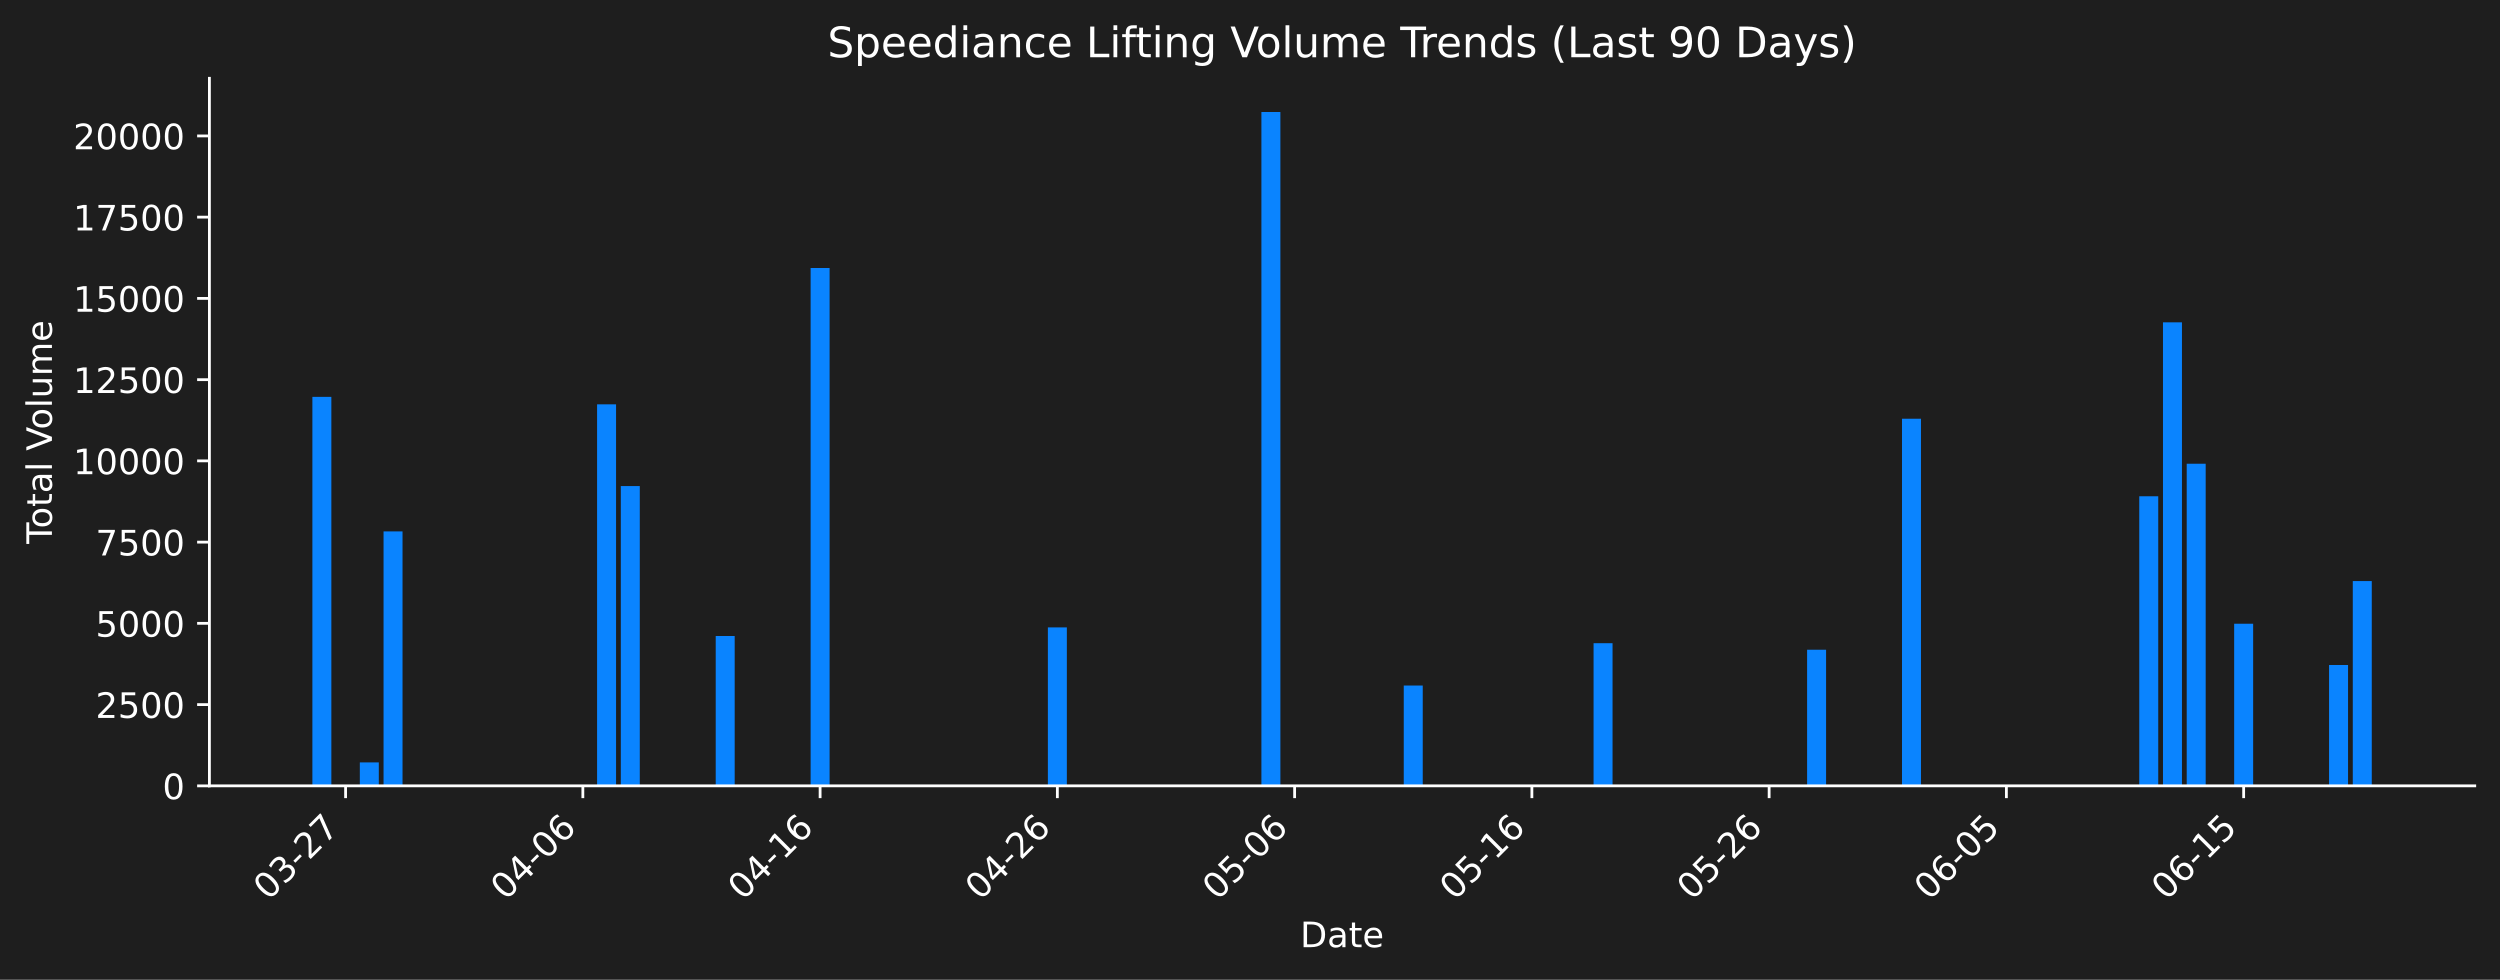
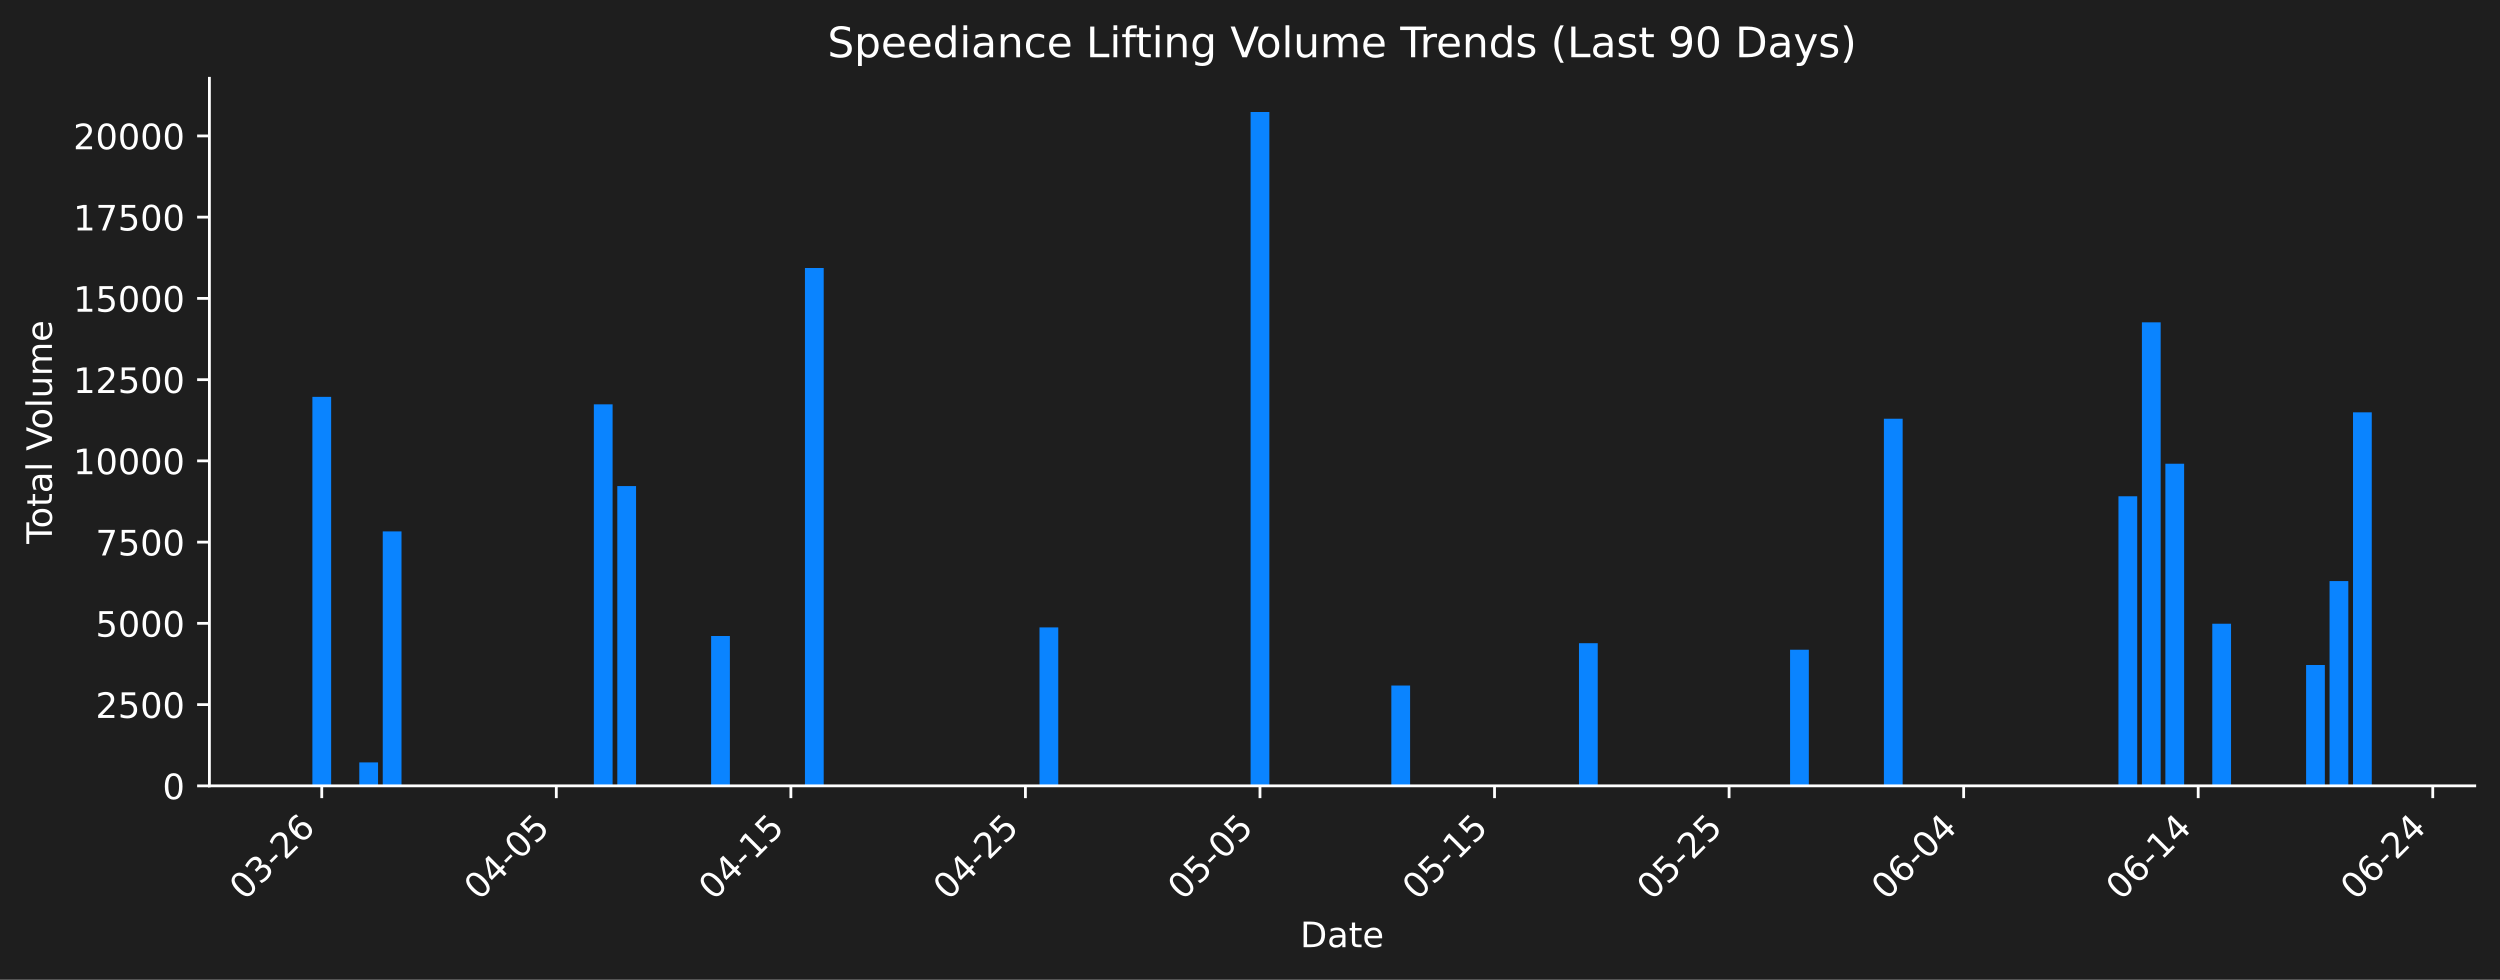
<svg xmlns="http://www.w3.org/2000/svg" xmlns:xlink="http://www.w3.org/1999/xlink" width="712.621pt" height="279.271pt" viewBox="0 0 712.621 279.271" version="1.1">
  <defs>
    <style type="text/css">*{stroke-linejoin: round; stroke-linecap: butt}</style>
  </defs>
  <g id="figure_1">
    <g id="patch_1">
      <path d="M 0 279.271  L 712.621 279.271  L 712.621 0  L 0 0  z " style="fill: #1e1e1e" />
    </g>
    <g id="axes_1">
      <g id="patch_2">
        <path d="M 59.691 224.002  L 705.421 224.002  L 705.421 22.318  L 59.691 22.318  L 59.691 224.002  z " style="fill: none" />
      </g>
      <g id="patch_3">
-         <path d="M 89.042 224.002  L 94.452 224.002  L 94.452 113.125  L 89.042 113.125  z " clip-path="url(#p309b992d0d)" style="fill: #0a84ff" />
+         <path d="M 89.042 224.002  L 94.391 224.002  L 94.391 113.125  L 89.042 113.125  z " clip-path="url(#p64478d988a)" style="fill: #0a84ff" />
      </g>
      <g id="patch_4">
-         <path d="M 102.568 224.002  L 107.978 224.002  L 107.978 217.314  L 102.568 217.314  z " clip-path="url(#p309b992d0d)" style="fill: #0a84ff" />
+         <path d="M 102.414 224.002  L 107.763 224.002  L 107.763 217.314  L 102.414 217.314  z " clip-path="url(#p64478d988a)" style="fill: #0a84ff" />
      </g>
      <g id="patch_5">
-         <path d="M 109.331 224.002  L 114.741 224.002  L 114.741 151.474  L 109.331 151.474  z " clip-path="url(#p309b992d0d)" style="fill: #0a84ff" />
+         <path d="M 109.1 224.002  L 114.449 224.002  L 114.449 151.474  L 109.1 151.474  z " clip-path="url(#p64478d988a)" style="fill: #0a84ff" />
      </g>
      <g id="patch_6">
-         <path d="M 170.198 224.002  L 175.608 224.002  L 175.608 115.247  L 170.198 115.247  z " clip-path="url(#p309b992d0d)" style="fill: #0a84ff" />
+         <path d="M 169.274 224.002  L 174.622 224.002  L 174.622 115.247  L 169.274 115.247  z " clip-path="url(#p64478d988a)" style="fill: #0a84ff" />
      </g>
      <g id="patch_7">
-         <path d="M 176.961 224.002  L 182.371 224.002  L 182.371 138.561  L 176.961 138.561  z " clip-path="url(#p309b992d0d)" style="fill: #0a84ff" />
+         <path d="M 175.959 224.002  L 181.308 224.002  L 181.308 138.561  L 175.959 138.561  z " clip-path="url(#p64478d988a)" style="fill: #0a84ff" />
      </g>
      <g id="patch_8">
-         <path d="M 204.013 224.002  L 209.423 224.002  L 209.423 181.3  L 204.013 181.3  z " clip-path="url(#p309b992d0d)" style="fill: #0a84ff" />
+         <path d="M 202.703 224.002  L 208.052 224.002  L 208.052 181.3  L 202.703 181.3  z " clip-path="url(#p64478d988a)" style="fill: #0a84ff" />
      </g>
      <g id="patch_9">
-         <path d="M 231.065 224.002  L 236.475 224.002  L 236.475 76.398  L 231.065 76.398  z " clip-path="url(#p309b992d0d)" style="fill: #0a84ff" />
+         <path d="M 229.447 224.002  L 234.796 224.002  L 234.796 76.398  L 229.447 76.398  z " clip-path="url(#p64478d988a)" style="fill: #0a84ff" />
      </g>
      <g id="patch_10">
-         <path d="M 298.695 224.002  L 304.105 224.002  L 304.105 178.832  L 298.695 178.832  z " clip-path="url(#p309b992d0d)" style="fill: #0a84ff" />
+         <path d="M 296.307 224.002  L 301.656 224.002  L 301.656 178.832  L 296.307 178.832  z " clip-path="url(#p64478d988a)" style="fill: #0a84ff" />
      </g>
      <g id="patch_11">
-         <path d="M 312.221 224.002  L 317.631 224.002  L 317.631 224.002  L 312.221 224.002  z " clip-path="url(#p309b992d0d)" style="fill: #0a84ff" />
+         <path d="M 309.679 224.002  L 315.027 224.002  L 315.027 224.002  L 309.679 224.002  z " clip-path="url(#p64478d988a)" style="fill: #0a84ff" />
      </g>
      <g id="patch_12">
-         <path d="M 359.561 224.002  L 364.972 224.002  L 364.972 31.922  L 359.561 31.922  z " clip-path="url(#p309b992d0d)" style="fill: #0a84ff" />
+         <path d="M 356.48 224.002  L 361.829 224.002  L 361.829 31.922  L 356.48 31.922  z " clip-path="url(#p64478d988a)" style="fill: #0a84ff" />
      </g>
      <g id="patch_13">
-         <path d="M 400.139 224.002  L 405.55 224.002  L 405.55 195.408  L 400.139 195.408  z " clip-path="url(#p309b992d0d)" style="fill: #0a84ff" />
+         <path d="M 396.596 224.002  L 401.945 224.002  L 401.945 195.408  L 396.596 195.408  z " clip-path="url(#p64478d988a)" style="fill: #0a84ff" />
      </g>
      <g id="patch_14">
-         <path d="M 454.243 224.002  L 459.654 224.002  L 459.654 183.343  L 454.243 183.343  z " clip-path="url(#p309b992d0d)" style="fill: #0a84ff" />
+         <path d="M 450.084 224.002  L 455.433 224.002  L 455.433 183.343  L 450.084 183.343  z " clip-path="url(#p64478d988a)" style="fill: #0a84ff" />
      </g>
      <g id="patch_15">
-         <path d="M 515.11 224.002  L 520.521 224.002  L 520.521 185.209  L 515.11 185.209  z " clip-path="url(#p309b992d0d)" style="fill: #0a84ff" />
+         <path d="M 510.257 224.002  L 515.606 224.002  L 515.606 185.209  L 510.257 185.209  z " clip-path="url(#p64478d988a)" style="fill: #0a84ff" />
      </g>
      <g id="patch_16">
-         <path d="M 542.162 224.002  L 547.573 224.002  L 547.573 119.359  L 542.162 119.359  z " clip-path="url(#p309b992d0d)" style="fill: #0a84ff" />
+         <path d="M 537.001 224.002  L 542.35 224.002  L 542.35 119.359  L 537.001 119.359  z " clip-path="url(#p64478d988a)" style="fill: #0a84ff" />
      </g>
      <g id="patch_17">
-         <path d="M 609.792 224.002  L 615.202 224.002  L 615.202 141.465  L 609.792 141.465  z " clip-path="url(#p309b992d0d)" style="fill: #0a84ff" />
+         <path d="M 603.861 224.002  L 609.21 224.002  L 609.21 141.465  L 603.861 141.465  z " clip-path="url(#p64478d988a)" style="fill: #0a84ff" />
      </g>
      <g id="patch_18">
-         <path d="M 616.555 224.002  L 621.965 224.002  L 621.965 91.876  L 616.555 91.876  z " clip-path="url(#p309b992d0d)" style="fill: #0a84ff" />
+         <path d="M 610.547 224.002  L 615.896 224.002  L 615.896 91.876  L 610.547 91.876  z " clip-path="url(#p64478d988a)" style="fill: #0a84ff" />
      </g>
      <g id="patch_19">
-         <path d="M 623.318 224.002  L 628.728 224.002  L 628.728 132.193  L 623.318 132.193  z " clip-path="url(#p309b992d0d)" style="fill: #0a84ff" />
+         <path d="M 617.233 224.002  L 622.582 224.002  L 622.582 132.193  L 617.233 132.193  z " clip-path="url(#p64478d988a)" style="fill: #0a84ff" />
      </g>
      <g id="patch_20">
-         <path d="M 636.844 224.002  L 642.254 224.002  L 642.254 177.799  L 636.844 177.799  z " clip-path="url(#p309b992d0d)" style="fill: #0a84ff" />
+         <path d="M 630.605 224.002  L 635.954 224.002  L 635.954 177.799  L 630.605 177.799  z " clip-path="url(#p64478d988a)" style="fill: #0a84ff" />
      </g>
      <g id="patch_21">
-         <path d="M 663.896 224.002  L 669.306 224.002  L 669.306 189.549  L 663.896 189.549  z " clip-path="url(#p309b992d0d)" style="fill: #0a84ff" />
+         <path d="M 657.349 224.002  L 662.697 224.002  L 662.697 189.549  L 657.349 189.549  z " clip-path="url(#p64478d988a)" style="fill: #0a84ff" />
      </g>
      <g id="patch_22">
-         <path d="M 670.659 224.002  L 676.069 224.002  L 676.069 165.641  L 670.659 165.641  z " clip-path="url(#p309b992d0d)" style="fill: #0a84ff" />
+         <path d="M 664.035 224.002  L 669.383 224.002  L 669.383 165.641  L 664.035 165.641  z " clip-path="url(#p64478d988a)" style="fill: #0a84ff" />
+       </g>
+       <g id="patch_23">
+         <path d="M 670.72 224.002  L 676.069 224.002  L 676.069 117.534  L 670.72 117.534  z " clip-path="url(#p64478d988a)" style="fill: #0a84ff" />
      </g>
      <g id="matplotlib.axis_1">
        <g id="xtick_1">
          <g id="line2d_1">
            <defs>
-               <path id="m9511cdba46" d="M 0 0  L 0 3.5  " style="stroke: #ffffff; stroke-width: 0.8" />
+               <path id="md7266917b3" d="M 0 0  L 0 3.5  " style="stroke: #ffffff; stroke-width: 0.8" />
            </defs>
            <g>
-               <use xlink:href="#m9511cdba46" x="98.51" y="224.002" style="fill: #ffffff; stroke: #ffffff; stroke-width: 0.8" />
+               <use xlink:href="#md7266917b3" x="91.716" y="224.002" style="fill: #ffffff; stroke: #ffffff; stroke-width: 0.8" />
            </g>
          </g>
          <g id="text_1">
-             <g style="fill: #ffffff" transform="translate(76.49263 256.9221) rotate(-45) scale(0.1 -0.1)">
+             <g style="fill: #ffffff" transform="translate(69.69884 256.9221) rotate(-45) scale(0.1 -0.1)">
              <defs>
                <path id="DejaVuSans-30" d="M 2034 4250  Q 1547 4250 1301 3770  Q 1056 3291 1056 2328  Q 1056 1369 1301 889  Q 1547 409 2034 409  Q 2525 409 2770 889  Q 3016 1369 3016 2328  Q 3016 3291 2770 3770  Q 2525 4250 2034 4250  z M 2034 4750  Q 2819 4750 3233 4129  Q 3647 3509 3647 2328  Q 3647 1150 3233 529  Q 2819 -91 2034 -91  Q 1250 -91 836 529  Q 422 1150 422 2328  Q 422 3509 836 4129  Q 1250 4750 2034 4750  z " transform="scale(0.015625)" />
                <path id="DejaVuSans-33" d="M 2597 2516  Q 3050 2419 3304 2112  Q 3559 1806 3559 1356  Q 3559 666 3084 287  Q 2609 -91 1734 -91  Q 1441 -91 1130 -33  Q 819 25 488 141  L 488 750  Q 750 597 1062 519  Q 1375 441 1716 441  Q 2309 441 2620 675  Q 2931 909 2931 1356  Q 2931 1769 2642 2001  Q 2353 2234 1838 2234  L 1294 2234  L 1294 2753  L 1863 2753  Q 2328 2753 2575 2939  Q 2822 3125 2822 3475  Q 2822 3834 2567 4026  Q 2313 4219 1838 4219  Q 1578 4219 1281 4162  Q 984 4106 628 3988  L 628 4550  Q 988 4650 1302 4700  Q 1616 4750 1894 4750  Q 2613 4750 3031 4423  Q 3450 4097 3450 3541  Q 3450 3153 3228 2886  Q 3006 2619 2597 2516  z " transform="scale(0.015625)" />
                <path id="DejaVuSans-2d" d="M 313 2009  L 1997 2009  L 1997 1497  L 313 1497  L 313 2009  z " transform="scale(0.015625)" />
                <path id="DejaVuSans-32" d="M 1228 531  L 3431 531  L 3431 0  L 469 0  L 469 531  Q 828 903 1448 1529  Q 2069 2156 2228 2338  Q 2531 2678 2651 2914  Q 2772 3150 2772 3378  Q 2772 3750 2511 3984  Q 2250 4219 1831 4219  Q 1534 4219 1204 4116  Q 875 4013 500 3803  L 500 4441  Q 881 4594 1212 4672  Q 1544 4750 1819 4750  Q 2544 4750 2975 4387  Q 3406 4025 3406 3419  Q 3406 3131 3298 2873  Q 3191 2616 2906 2266  Q 2828 2175 2409 1742  Q 1991 1309 1228 531  z " transform="scale(0.015625)" />
-                 <path id="DejaVuSans-37" d="M 525 4666  L 3525 4666  L 3525 4397  L 1831 0  L 1172 0  L 2766 4134  L 525 4134  L 525 4666  z " transform="scale(0.015625)" />
+                 <path id="DejaVuSans-36" d="M 2113 2584  Q 1688 2584 1439 2293  Q 1191 2003 1191 1497  Q 1191 994 1439 701  Q 1688 409 2113 409  Q 2538 409 2786 701  Q 3034 994 3034 1497  Q 3034 2003 2786 2293  Q 2538 2584 2113 2584  z M 3366 4563  L 3366 3988  Q 3128 4100 2886 4159  Q 2644 4219 2406 4219  Q 1781 4219 1451 3797  Q 1122 3375 1075 2522  Q 1259 2794 1537 2939  Q 1816 3084 2150 3084  Q 2853 3084 3261 2657  Q 3669 2231 3669 1497  Q 3669 778 3244 343  Q 2819 -91 2113 -91  Q 1303 -91 875 529  Q 447 1150 447 2328  Q 447 3434 972 4092  Q 1497 4750 2381 4750  Q 2619 4750 2861 4703  Q 3103 4656 3366 4563  z " transform="scale(0.015625)" />
              </defs>
              <use xlink:href="#DejaVuSans-30" />
              <use xlink:href="#DejaVuSans-33" transform="translate(63.62305 0)" />
              <use xlink:href="#DejaVuSans-2d" transform="translate(127.2461 0)" />
              <use xlink:href="#DejaVuSans-32" transform="translate(163.3301 0)" />
-               <use xlink:href="#DejaVuSans-37" transform="translate(226.9531 0)" />
+               <use xlink:href="#DejaVuSans-36" transform="translate(226.9531 0)" />
            </g>
          </g>
        </g>
        <g id="xtick_2">
          <g id="line2d_2">
            <g>
-               <use xlink:href="#m9511cdba46" x="166.14" y="224.002" style="fill: #ffffff; stroke: #ffffff; stroke-width: 0.8" />
+               <use xlink:href="#md7266917b3" x="158.576" y="224.002" style="fill: #ffffff; stroke: #ffffff; stroke-width: 0.8" />
            </g>
          </g>
          <g id="text_2">
-             <g style="fill: #ffffff" transform="translate(144.1225 256.9221) rotate(-45) scale(0.1 -0.1)">
+             <g style="fill: #ffffff" transform="translate(136.5584 256.9221) rotate(-45) scale(0.1 -0.1)">
              <defs>
                <path id="DejaVuSans-34" d="M 2419 4116  L 825 1625  L 2419 1625  L 2419 4116  z M 2253 4666  L 3047 4666  L 3047 1625  L 3713 1625  L 3713 1100  L 3047 1100  L 3047 0  L 2419 0  L 2419 1100  L 313 1100  L 313 1709  L 2253 4666  z " transform="scale(0.015625)" />
-                 <path id="DejaVuSans-36" d="M 2113 2584  Q 1688 2584 1439 2293  Q 1191 2003 1191 1497  Q 1191 994 1439 701  Q 1688 409 2113 409  Q 2538 409 2786 701  Q 3034 994 3034 1497  Q 3034 2003 2786 2293  Q 2538 2584 2113 2584  z M 3366 4563  L 3366 3988  Q 3128 4100 2886 4159  Q 2644 4219 2406 4219  Q 1781 4219 1451 3797  Q 1122 3375 1075 2522  Q 1259 2794 1537 2939  Q 1816 3084 2150 3084  Q 2853 3084 3261 2657  Q 3669 2231 3669 1497  Q 3669 778 3244 343  Q 2819 -91 2113 -91  Q 1303 -91 875 529  Q 447 1150 447 2328  Q 447 3434 972 4092  Q 1497 4750 2381 4750  Q 2619 4750 2861 4703  Q 3103 4656 3366 4563  z " transform="scale(0.015625)" />
+                 <path id="DejaVuSans-35" d="M 691 4666  L 3169 4666  L 3169 4134  L 1269 4134  L 1269 2991  Q 1406 3038 1543 3061  Q 1681 3084 1819 3084  Q 2600 3084 3056 2656  Q 3513 2228 3513 1497  Q 3513 744 3044 326  Q 2575 -91 1722 -91  Q 1428 -91 1123 -41  Q 819 9 494 109  L 494 744  Q 775 591 1075 516  Q 1375 441 1709 441  Q 2250 441 2565 725  Q 2881 1009 2881 1497  Q 2881 1984 2565 2268  Q 2250 2553 1709 2553  Q 1456 2553 1204 2497  Q 953 2441 691 2322  L 691 4666  z " transform="scale(0.015625)" />
              </defs>
              <use xlink:href="#DejaVuSans-30" />
              <use xlink:href="#DejaVuSans-34" transform="translate(63.62305 0)" />
              <use xlink:href="#DejaVuSans-2d" transform="translate(127.2461 0)" />
              <use xlink:href="#DejaVuSans-30" transform="translate(163.3301 0)" />
-               <use xlink:href="#DejaVuSans-36" transform="translate(226.9531 0)" />
+               <use xlink:href="#DejaVuSans-35" transform="translate(226.9531 0)" />
            </g>
          </g>
        </g>
        <g id="xtick_3">
          <g id="line2d_3">
            <g>
-               <use xlink:href="#m9511cdba46" x="233.77" y="224.002" style="fill: #ffffff; stroke: #ffffff; stroke-width: 0.8" />
+               <use xlink:href="#md7266917b3" x="225.436" y="224.002" style="fill: #ffffff; stroke: #ffffff; stroke-width: 0.8" />
            </g>
          </g>
          <g id="text_3">
-             <g style="fill: #ffffff" transform="translate(211.7524 256.9221) rotate(-45) scale(0.1 -0.1)">
+             <g style="fill: #ffffff" transform="translate(203.418 256.9221) rotate(-45) scale(0.1 -0.1)">
              <defs>
                <path id="DejaVuSans-31" d="M 794 531  L 1825 531  L 1825 4091  L 703 3866  L 703 4441  L 1819 4666  L 2450 4666  L 2450 531  L 3481 531  L 3481 0  L 794 0  L 794 531  z " transform="scale(0.015625)" />
              </defs>
              <use xlink:href="#DejaVuSans-30" />
              <use xlink:href="#DejaVuSans-34" transform="translate(63.62305 0)" />
              <use xlink:href="#DejaVuSans-2d" transform="translate(127.2461 0)" />
              <use xlink:href="#DejaVuSans-31" transform="translate(163.3301 0)" />
-               <use xlink:href="#DejaVuSans-36" transform="translate(226.9531 0)" />
+               <use xlink:href="#DejaVuSans-35" transform="translate(226.9531 0)" />
            </g>
          </g>
        </g>
        <g id="xtick_4">
          <g id="line2d_4">
            <g>
-               <use xlink:href="#m9511cdba46" x="301.4" y="224.002" style="fill: #ffffff; stroke: #ffffff; stroke-width: 0.8" />
+               <use xlink:href="#md7266917b3" x="292.295" y="224.002" style="fill: #ffffff; stroke: #ffffff; stroke-width: 0.8" />
            </g>
          </g>
          <g id="text_4">
-             <g style="fill: #ffffff" transform="translate(279.3822 256.9221) rotate(-45) scale(0.1 -0.1)">
+             <g style="fill: #ffffff" transform="translate(270.2776 256.9221) rotate(-45) scale(0.1 -0.1)">
              <use xlink:href="#DejaVuSans-30" />
              <use xlink:href="#DejaVuSans-34" transform="translate(63.62305 0)" />
              <use xlink:href="#DejaVuSans-2d" transform="translate(127.2461 0)" />
              <use xlink:href="#DejaVuSans-32" transform="translate(163.3301 0)" />
-               <use xlink:href="#DejaVuSans-36" transform="translate(226.9531 0)" />
+               <use xlink:href="#DejaVuSans-35" transform="translate(226.9531 0)" />
            </g>
          </g>
        </g>
        <g id="xtick_5">
          <g id="line2d_5">
            <g>
-               <use xlink:href="#m9511cdba46" x="369.03" y="224.002" style="fill: #ffffff; stroke: #ffffff; stroke-width: 0.8" />
+               <use xlink:href="#md7266917b3" x="359.155" y="224.002" style="fill: #ffffff; stroke: #ffffff; stroke-width: 0.8" />
            </g>
          </g>
          <g id="text_5">
-             <g style="fill: #ffffff" transform="translate(347.0121 256.9221) rotate(-45) scale(0.1 -0.1)">
-               <defs>
-                 <path id="DejaVuSans-35" d="M 691 4666  L 3169 4666  L 3169 4134  L 1269 4134  L 1269 2991  Q 1406 3038 1543 3061  Q 1681 3084 1819 3084  Q 2600 3084 3056 2656  Q 3513 2228 3513 1497  Q 3513 744 3044 326  Q 2575 -91 1722 -91  Q 1428 -91 1123 -41  Q 819 9 494 109  L 494 744  Q 775 591 1075 516  Q 1375 441 1709 441  Q 2250 441 2565 725  Q 2881 1009 2881 1497  Q 2881 1984 2565 2268  Q 2250 2553 1709 2553  Q 1456 2553 1204 2497  Q 953 2441 691 2322  L 691 4666  z " transform="scale(0.015625)" />
-               </defs>
+             <g style="fill: #ffffff" transform="translate(337.1372 256.9221) rotate(-45) scale(0.1 -0.1)">
              <use xlink:href="#DejaVuSans-30" />
              <use xlink:href="#DejaVuSans-35" transform="translate(63.62305 0)" />
              <use xlink:href="#DejaVuSans-2d" transform="translate(127.2461 0)" />
              <use xlink:href="#DejaVuSans-30" transform="translate(163.3301 0)" />
-               <use xlink:href="#DejaVuSans-36" transform="translate(226.9531 0)" />
+               <use xlink:href="#DejaVuSans-35" transform="translate(226.9531 0)" />
            </g>
          </g>
        </g>
        <g id="xtick_6">
          <g id="line2d_6">
            <g>
-               <use xlink:href="#m9511cdba46" x="436.66" y="224.002" style="fill: #ffffff; stroke: #ffffff; stroke-width: 0.8" />
+               <use xlink:href="#md7266917b3" x="426.014" y="224.002" style="fill: #ffffff; stroke: #ffffff; stroke-width: 0.8" />
            </g>
          </g>
          <g id="text_6">
-             <g style="fill: #ffffff" transform="translate(414.642 256.9221) rotate(-45) scale(0.1 -0.1)">
+             <g style="fill: #ffffff" transform="translate(403.9968 256.9221) rotate(-45) scale(0.1 -0.1)">
              <use xlink:href="#DejaVuSans-30" />
              <use xlink:href="#DejaVuSans-35" transform="translate(63.62305 0)" />
              <use xlink:href="#DejaVuSans-2d" transform="translate(127.2461 0)" />
              <use xlink:href="#DejaVuSans-31" transform="translate(163.3301 0)" />
-               <use xlink:href="#DejaVuSans-36" transform="translate(226.9531 0)" />
+               <use xlink:href="#DejaVuSans-35" transform="translate(226.9531 0)" />
            </g>
          </g>
        </g>
        <g id="xtick_7">
          <g id="line2d_7">
            <g>
-               <use xlink:href="#m9511cdba46" x="504.289" y="224.002" style="fill: #ffffff; stroke: #ffffff; stroke-width: 0.8" />
+               <use xlink:href="#md7266917b3" x="492.874" y="224.002" style="fill: #ffffff; stroke: #ffffff; stroke-width: 0.8" />
            </g>
          </g>
          <g id="text_7">
-             <g style="fill: #ffffff" transform="translate(482.2719 256.9221) rotate(-45) scale(0.1 -0.1)">
+             <g style="fill: #ffffff" transform="translate(470.8564 256.9221) rotate(-45) scale(0.1 -0.1)">
              <use xlink:href="#DejaVuSans-30" />
              <use xlink:href="#DejaVuSans-35" transform="translate(63.62305 0)" />
              <use xlink:href="#DejaVuSans-2d" transform="translate(127.2461 0)" />
              <use xlink:href="#DejaVuSans-32" transform="translate(163.3301 0)" />
-               <use xlink:href="#DejaVuSans-36" transform="translate(226.9531 0)" />
+               <use xlink:href="#DejaVuSans-35" transform="translate(226.9531 0)" />
            </g>
          </g>
        </g>
        <g id="xtick_8">
          <g id="line2d_8">
            <g>
-               <use xlink:href="#m9511cdba46" x="571.919" y="224.002" style="fill: #ffffff; stroke: #ffffff; stroke-width: 0.8" />
+               <use xlink:href="#md7266917b3" x="559.734" y="224.002" style="fill: #ffffff; stroke: #ffffff; stroke-width: 0.8" />
            </g>
          </g>
          <g id="text_8">
-             <g style="fill: #ffffff" transform="translate(549.9017 256.9221) rotate(-45) scale(0.1 -0.1)">
+             <g style="fill: #ffffff" transform="translate(537.716 256.9221) rotate(-45) scale(0.1 -0.1)">
              <use xlink:href="#DejaVuSans-30" />
              <use xlink:href="#DejaVuSans-36" transform="translate(63.62305 0)" />
              <use xlink:href="#DejaVuSans-2d" transform="translate(127.2461 0)" />
              <use xlink:href="#DejaVuSans-30" transform="translate(163.3301 0)" />
-               <use xlink:href="#DejaVuSans-35" transform="translate(226.9531 0)" />
+               <use xlink:href="#DejaVuSans-34" transform="translate(226.9531 0)" />
            </g>
          </g>
        </g>
        <g id="xtick_9">
          <g id="line2d_9">
            <g>
-               <use xlink:href="#m9511cdba46" x="639.549" y="224.002" style="fill: #ffffff; stroke: #ffffff; stroke-width: 0.8" />
+               <use xlink:href="#md7266917b3" x="626.593" y="224.002" style="fill: #ffffff; stroke: #ffffff; stroke-width: 0.8" />
            </g>
          </g>
          <g id="text_9">
-             <g style="fill: #ffffff" transform="translate(617.5316 256.9221) rotate(-45) scale(0.1 -0.1)">
+             <g style="fill: #ffffff" transform="translate(604.5756 256.9221) rotate(-45) scale(0.1 -0.1)">
              <use xlink:href="#DejaVuSans-30" />
              <use xlink:href="#DejaVuSans-36" transform="translate(63.62305 0)" />
              <use xlink:href="#DejaVuSans-2d" transform="translate(127.2461 0)" />
              <use xlink:href="#DejaVuSans-31" transform="translate(163.3301 0)" />
-               <use xlink:href="#DejaVuSans-35" transform="translate(226.9531 0)" />
-             </g>
-           </g>
-         </g>
-         <g id="text_10">
+               <use xlink:href="#DejaVuSans-34" transform="translate(226.9531 0)" />
+             </g>
+           </g>
+         </g>
+         <g id="xtick_10">
+           <g id="line2d_10">
+             <g>
+               <use xlink:href="#md7266917b3" x="693.453" y="224.002" style="fill: #ffffff; stroke: #ffffff; stroke-width: 0.8" />
+             </g>
+           </g>
+           <g id="text_10">
+             <g style="fill: #ffffff" transform="translate(671.4352 256.9221) rotate(-45) scale(0.1 -0.1)">
+               <use xlink:href="#DejaVuSans-30" />
+               <use xlink:href="#DejaVuSans-36" transform="translate(63.62305 0)" />
+               <use xlink:href="#DejaVuSans-2d" transform="translate(127.2461 0)" />
+               <use xlink:href="#DejaVuSans-32" transform="translate(163.3301 0)" />
+               <use xlink:href="#DejaVuSans-34" transform="translate(226.9531 0)" />
+             </g>
+           </g>
+         </g>
+         <g id="text_11">
          <g style="fill: #ffffff" transform="translate(370.6048 269.9911) scale(0.1 -0.1)">
            <defs>
              <path id="DejaVuSans-44" d="M 1259 4147  L 1259 519  L 2022 519  Q 2988 519 3436 956  Q 3884 1394 3884 2338  Q 3884 3275 3436 3711  Q 2988 4147 2022 4147  L 1259 4147  z M 628 4666  L 1925 4666  Q 3281 4666 3915 4102  Q 4550 3538 4550 2338  Q 4550 1131 3912 565  Q 3275 0 1925 0  L 628 0  L 628 4666  z " transform="scale(0.015625)" />
              <path id="DejaVuSans-61" d="M 2194 1759  Q 1497 1759 1228 1600  Q 959 1441 959 1056  Q 959 750 1161 570  Q 1363 391 1709 391  Q 2188 391 2477 730  Q 2766 1069 2766 1631  L 2766 1759  L 2194 1759  z M 3341 1997  L 3341 0  L 2766 0  L 2766 531  Q 2569 213 2275 61  Q 1981 -91 1556 -91  Q 1019 -91 701 211  Q 384 513 384 1019  Q 384 1609 779 1909  Q 1175 2209 1959 2209  L 2766 2209  L 2766 2266  Q 2766 2663 2505 2880  Q 2244 3097 1772 3097  Q 1472 3097 1187 3025  Q 903 2953 641 2809  L 641 3341  Q 956 3463 1253 3523  Q 1550 3584 1831 3584  Q 2591 3584 2966 3190  Q 3341 2797 3341 1997  z " transform="scale(0.015625)" />
              <path id="DejaVuSans-74" d="M 1172 4494  L 1172 3500  L 2356 3500  L 2356 3053  L 1172 3053  L 1172 1153  Q 1172 725 1289 603  Q 1406 481 1766 481  L 2356 481  L 2356 0  L 1766 0  Q 1100 0 847 248  Q 594 497 594 1153  L 594 3053  L 172 3053  L 172 3500  L 594 3500  L 594 4494  L 1172 4494  z " transform="scale(0.015625)" />
              <path id="DejaVuSans-65" d="M 3597 1894  L 3597 1613  L 953 1613  Q 991 1019 1311 708  Q 1631 397 2203 397  Q 2534 397 2845 478  Q 3156 559 3463 722  L 3463 178  Q 3153 47 2828 -22  Q 2503 -91 2169 -91  Q 1331 -91 842 396  Q 353 884 353 1716  Q 353 2575 817 3079  Q 1281 3584 2069 3584  Q 2775 3584 3186 3129  Q 3597 2675 3597 1894  z M 3022 2063  Q 3016 2534 2758 2815  Q 2500 3097 2075 3097  Q 1594 3097 1305 2825  Q 1016 2553 972 2059  L 3022 2063  z " transform="scale(0.015625)" />
            </defs>
            <use xlink:href="#DejaVuSans-44" />
            <use xlink:href="#DejaVuSans-61" transform="translate(77.00195 0)" />
            <use xlink:href="#DejaVuSans-74" transform="translate(138.2812 0)" />
            <use xlink:href="#DejaVuSans-65" transform="translate(177.4902 0)" />
          </g>
        </g>
      </g>
      <g id="matplotlib.axis_2">
        <g id="ytick_1">
-           <g id="line2d_10">
+           <g id="line2d_11">
            <defs>
-               <path id="m6c09ed0a69" d="M 0 0  L -3.5 0  " style="stroke: #ffffff; stroke-width: 0.8" />
+               <path id="mc20c0d1325" d="M 0 0  L -3.5 0  " style="stroke: #ffffff; stroke-width: 0.8" />
            </defs>
            <g>
-               <use xlink:href="#m6c09ed0a69" x="59.691" y="224.002" style="fill: #ffffff; stroke: #ffffff; stroke-width: 0.8" />
-             </g>
-           </g>
-           <g id="text_11">
+               <use xlink:href="#mc20c0d1325" x="59.691" y="224.002" style="fill: #ffffff; stroke: #ffffff; stroke-width: 0.8" />
+             </g>
+           </g>
+           <g id="text_12">
            <g style="fill: #ffffff" transform="translate(46.32812 227.8014) scale(0.1 -0.1)">
              <use xlink:href="#DejaVuSans-30" />
            </g>
          </g>
        </g>
        <g id="ytick_2">
-           <g id="line2d_11">
-             <g>
-               <use xlink:href="#m6c09ed0a69" x="59.691" y="200.845" style="fill: #ffffff; stroke: #ffffff; stroke-width: 0.8" />
-             </g>
-           </g>
-           <g id="text_12">
+           <g id="line2d_12">
+             <g>
+               <use xlink:href="#mc20c0d1325" x="59.691" y="200.845" style="fill: #ffffff; stroke: #ffffff; stroke-width: 0.8" />
+             </g>
+           </g>
+           <g id="text_13">
            <g style="fill: #ffffff" transform="translate(27.24063 204.6442) scale(0.1 -0.1)">
              <use xlink:href="#DejaVuSans-32" />
              <use xlink:href="#DejaVuSans-35" transform="translate(63.62305 0)" />
              <use xlink:href="#DejaVuSans-30" transform="translate(127.2461 0)" />
              <use xlink:href="#DejaVuSans-30" transform="translate(190.8691 0)" />
            </g>
          </g>
        </g>
        <g id="ytick_3">
-           <g id="line2d_12">
-             <g>
-               <use xlink:href="#m6c09ed0a69" x="59.691" y="177.688" style="fill: #ffffff; stroke: #ffffff; stroke-width: 0.8" />
-             </g>
-           </g>
-           <g id="text_13">
+           <g id="line2d_13">
+             <g>
+               <use xlink:href="#mc20c0d1325" x="59.691" y="177.688" style="fill: #ffffff; stroke: #ffffff; stroke-width: 0.8" />
+             </g>
+           </g>
+           <g id="text_14">
            <g style="fill: #ffffff" transform="translate(27.24063 181.4869) scale(0.1 -0.1)">
              <use xlink:href="#DejaVuSans-35" />
              <use xlink:href="#DejaVuSans-30" transform="translate(63.62305 0)" />
              <use xlink:href="#DejaVuSans-30" transform="translate(127.2461 0)" />
              <use xlink:href="#DejaVuSans-30" transform="translate(190.8691 0)" />
            </g>
          </g>
        </g>
        <g id="ytick_4">
-           <g id="line2d_13">
-             <g>
-               <use xlink:href="#m6c09ed0a69" x="59.691" y="154.53" style="fill: #ffffff; stroke: #ffffff; stroke-width: 0.8" />
-             </g>
-           </g>
-           <g id="text_14">
+           <g id="line2d_14">
+             <g>
+               <use xlink:href="#mc20c0d1325" x="59.691" y="154.53" style="fill: #ffffff; stroke: #ffffff; stroke-width: 0.8" />
+             </g>
+           </g>
+           <g id="text_15">
            <g style="fill: #ffffff" transform="translate(27.24063 158.3297) scale(0.1 -0.1)">
+               <defs>
+                 <path id="DejaVuSans-37" d="M 525 4666  L 3525 4666  L 3525 4397  L 1831 0  L 1172 0  L 2766 4134  L 525 4134  L 525 4666  z " transform="scale(0.015625)" />
+               </defs>
              <use xlink:href="#DejaVuSans-37" />
              <use xlink:href="#DejaVuSans-35" transform="translate(63.62305 0)" />
              <use xlink:href="#DejaVuSans-30" transform="translate(127.2461 0)" />
              <use xlink:href="#DejaVuSans-30" transform="translate(190.8691 0)" />
            </g>
          </g>
        </g>
        <g id="ytick_5">
-           <g id="line2d_14">
-             <g>
-               <use xlink:href="#m6c09ed0a69" x="59.691" y="131.373" style="fill: #ffffff; stroke: #ffffff; stroke-width: 0.8" />
-             </g>
-           </g>
-           <g id="text_15">
+           <g id="line2d_15">
+             <g>
+               <use xlink:href="#mc20c0d1325" x="59.691" y="131.373" style="fill: #ffffff; stroke: #ffffff; stroke-width: 0.8" />
+             </g>
+           </g>
+           <g id="text_16">
            <g style="fill: #ffffff" transform="translate(20.87813 135.1724) scale(0.1 -0.1)">
              <use xlink:href="#DejaVuSans-31" />
              <use xlink:href="#DejaVuSans-30" transform="translate(63.62305 0)" />
              <use xlink:href="#DejaVuSans-30" transform="translate(127.2461 0)" />
              <use xlink:href="#DejaVuSans-30" transform="translate(190.8691 0)" />
              <use xlink:href="#DejaVuSans-30" transform="translate(254.4922 0)" />
            </g>
          </g>
        </g>
        <g id="ytick_6">
-           <g id="line2d_15">
-             <g>
-               <use xlink:href="#m6c09ed0a69" x="59.691" y="108.216" style="fill: #ffffff; stroke: #ffffff; stroke-width: 0.8" />
-             </g>
-           </g>
-           <g id="text_16">
+           <g id="line2d_16">
+             <g>
+               <use xlink:href="#mc20c0d1325" x="59.691" y="108.216" style="fill: #ffffff; stroke: #ffffff; stroke-width: 0.8" />
+             </g>
+           </g>
+           <g id="text_17">
            <g style="fill: #ffffff" transform="translate(20.87813 112.0152) scale(0.1 -0.1)">
              <use xlink:href="#DejaVuSans-31" />
              <use xlink:href="#DejaVuSans-32" transform="translate(63.62305 0)" />
              <use xlink:href="#DejaVuSans-35" transform="translate(127.2461 0)" />
              <use xlink:href="#DejaVuSans-30" transform="translate(190.8691 0)" />
              <use xlink:href="#DejaVuSans-30" transform="translate(254.4922 0)" />
            </g>
          </g>
        </g>
        <g id="ytick_7">
-           <g id="line2d_16">
-             <g>
-               <use xlink:href="#m6c09ed0a69" x="59.691" y="85.059" style="fill: #ffffff; stroke: #ffffff; stroke-width: 0.8" />
-             </g>
-           </g>
-           <g id="text_17">
+           <g id="line2d_17">
+             <g>
+               <use xlink:href="#mc20c0d1325" x="59.691" y="85.059" style="fill: #ffffff; stroke: #ffffff; stroke-width: 0.8" />
+             </g>
+           </g>
+           <g id="text_18">
            <g style="fill: #ffffff" transform="translate(20.87813 88.85795) scale(0.1 -0.1)">
              <use xlink:href="#DejaVuSans-31" />
              <use xlink:href="#DejaVuSans-35" transform="translate(63.62305 0)" />
              <use xlink:href="#DejaVuSans-30" transform="translate(127.2461 0)" />
              <use xlink:href="#DejaVuSans-30" transform="translate(190.8691 0)" />
              <use xlink:href="#DejaVuSans-30" transform="translate(254.4922 0)" />
            </g>
          </g>
        </g>
        <g id="ytick_8">
-           <g id="line2d_17">
-             <g>
-               <use xlink:href="#m6c09ed0a69" x="59.691" y="61.901" style="fill: #ffffff; stroke: #ffffff; stroke-width: 0.8" />
-             </g>
-           </g>
-           <g id="text_18">
+           <g id="line2d_18">
+             <g>
+               <use xlink:href="#mc20c0d1325" x="59.691" y="61.901" style="fill: #ffffff; stroke: #ffffff; stroke-width: 0.8" />
+             </g>
+           </g>
+           <g id="text_19">
            <g style="fill: #ffffff" transform="translate(20.87813 65.70071) scale(0.1 -0.1)">
              <use xlink:href="#DejaVuSans-31" />
              <use xlink:href="#DejaVuSans-37" transform="translate(63.62305 0)" />
              <use xlink:href="#DejaVuSans-35" transform="translate(127.2461 0)" />
              <use xlink:href="#DejaVuSans-30" transform="translate(190.8691 0)" />
              <use xlink:href="#DejaVuSans-30" transform="translate(254.4922 0)" />
            </g>
          </g>
        </g>
        <g id="ytick_9">
-           <g id="line2d_18">
-             <g>
-               <use xlink:href="#m6c09ed0a69" x="59.691" y="38.744" style="fill: #ffffff; stroke: #ffffff; stroke-width: 0.8" />
-             </g>
-           </g>
-           <g id="text_19">
+           <g id="line2d_19">
+             <g>
+               <use xlink:href="#mc20c0d1325" x="59.691" y="38.744" style="fill: #ffffff; stroke: #ffffff; stroke-width: 0.8" />
+             </g>
+           </g>
+           <g id="text_20">
            <g style="fill: #ffffff" transform="translate(20.87813 42.54347) scale(0.1 -0.1)">
              <use xlink:href="#DejaVuSans-32" />
              <use xlink:href="#DejaVuSans-30" transform="translate(63.62305 0)" />
              <use xlink:href="#DejaVuSans-30" transform="translate(127.2461 0)" />
              <use xlink:href="#DejaVuSans-30" transform="translate(190.8691 0)" />
              <use xlink:href="#DejaVuSans-30" transform="translate(254.4922 0)" />
            </g>
          </g>
        </g>
-         <g id="text_20">
+         <g id="text_21">
          <g style="fill: #ffffff" transform="translate(14.79844 155.0226) rotate(-90) scale(0.1 -0.1)">
            <defs>
              <path id="DejaVuSans-54" d="M -19 4666  L 3928 4666  L 3928 4134  L 2272 4134  L 2272 0  L 1638 0  L 1638 4134  L -19 4134  L -19 4666  z " transform="scale(0.015625)" />
              <path id="DejaVuSans-6f" d="M 1959 3097  Q 1497 3097 1228 2736  Q 959 2375 959 1747  Q 959 1119 1226 758  Q 1494 397 1959 397  Q 2419 397 2687 759  Q 2956 1122 2956 1747  Q 2956 2369 2687 2733  Q 2419 3097 1959 3097  z M 1959 3584  Q 2709 3584 3137 3096  Q 3566 2609 3566 1747  Q 3566 888 3137 398  Q 2709 -91 1959 -91  Q 1206 -91 779 398  Q 353 888 353 1747  Q 353 2609 779 3096  Q 1206 3584 1959 3584  z " transform="scale(0.015625)" />
              <path id="DejaVuSans-6c" d="M 603 4863  L 1178 4863  L 1178 0  L 603 0  L 603 4863  z " transform="scale(0.015625)" />
              <path id="DejaVuSans-20" transform="scale(0.015625)" />
              <path id="DejaVuSans-56" d="M 1831 0  L 50 4666  L 709 4666  L 2188 738  L 3669 4666  L 4325 4666  L 2547 0  L 1831 0  z " transform="scale(0.015625)" />
              <path id="DejaVuSans-75" d="M 544 1381  L 544 3500  L 1119 3500  L 1119 1403  Q 1119 906 1312 657  Q 1506 409 1894 409  Q 2359 409 2629 706  Q 2900 1003 2900 1516  L 2900 3500  L 3475 3500  L 3475 0  L 2900 0  L 2900 538  Q 2691 219 2414 64  Q 2138 -91 1772 -91  Q 1169 -91 856 284  Q 544 659 544 1381  z M 1991 3584  L 1991 3584  z " transform="scale(0.015625)" />
              <path id="DejaVuSans-6d" d="M 3328 2828  Q 3544 3216 3844 3400  Q 4144 3584 4550 3584  Q 5097 3584 5394 3201  Q 5691 2819 5691 2113  L 5691 0  L 5113 0  L 5113 2094  Q 5113 2597 4934 2840  Q 4756 3084 4391 3084  Q 3944 3084 3684 2787  Q 3425 2491 3425 1978  L 3425 0  L 2847 0  L 2847 2094  Q 2847 2600 2669 2842  Q 2491 3084 2119 3084  Q 1678 3084 1418 2786  Q 1159 2488 1159 1978  L 1159 0  L 581 0  L 581 3500  L 1159 3500  L 1159 2956  Q 1356 3278 1631 3431  Q 1906 3584 2284 3584  Q 2666 3584 2933 3390  Q 3200 3197 3328 2828  z " transform="scale(0.015625)" />
            </defs>
            <use xlink:href="#DejaVuSans-54" />
            <use xlink:href="#DejaVuSans-6f" transform="translate(44.08398 0)" />
            <use xlink:href="#DejaVuSans-74" transform="translate(105.2656 0)" />
            <use xlink:href="#DejaVuSans-61" transform="translate(144.4746 0)" />
            <use xlink:href="#DejaVuSans-6c" transform="translate(205.7539 0)" />
            <use xlink:href="#DejaVuSans-20" transform="translate(233.5371 0)" />
            <use xlink:href="#DejaVuSans-56" transform="translate(265.3242 0)" />
            <use xlink:href="#DejaVuSans-6f" transform="translate(325.9824 0)" />
            <use xlink:href="#DejaVuSans-6c" transform="translate(387.1641 0)" />
            <use xlink:href="#DejaVuSans-75" transform="translate(414.9473 0)" />
            <use xlink:href="#DejaVuSans-6d" transform="translate(478.3262 0)" />
            <use xlink:href="#DejaVuSans-65" transform="translate(575.7383 0)" />
          </g>
        </g>
      </g>
-       <g id="patch_23">
+       <g id="patch_24">
        <path d="M 59.691 224.002  L 59.691 22.318  " style="fill: none; stroke: #ffffff; stroke-width: 0.8; stroke-linejoin: miter; stroke-linecap: square" />
      </g>
-       <g id="patch_24">
+       <g id="patch_25">
        <path d="M 59.691 224.002  L 705.421 224.002  " style="fill: none; stroke: #ffffff; stroke-width: 0.8; stroke-linejoin: miter; stroke-linecap: square" />
      </g>
-       <g id="text_21">
+       <g id="text_22">
        <g style="fill: #ffffff" transform="translate(235.8734 16.31812) scale(0.12 -0.12)">
          <defs>
            <path id="DejaVuSans-53" d="M 3425 4513  L 3425 3897  Q 3066 4069 2747 4153  Q 2428 4238 2131 4238  Q 1616 4238 1336 4038  Q 1056 3838 1056 3469  Q 1056 3159 1242 3001  Q 1428 2844 1947 2747  L 2328 2669  Q 3034 2534 3370 2195  Q 3706 1856 3706 1288  Q 3706 609 3251 259  Q 2797 -91 1919 -91  Q 1588 -91 1214 -16  Q 841 59 441 206  L 441 856  Q 825 641 1194 531  Q 1563 422 1919 422  Q 2459 422 2753 634  Q 3047 847 3047 1241  Q 3047 1584 2836 1778  Q 2625 1972 2144 2069  L 1759 2144  Q 1053 2284 737 2584  Q 422 2884 422 3419  Q 422 4038 858 4394  Q 1294 4750 2059 4750  Q 2388 4750 2728 4690  Q 3069 4631 3425 4513  z " transform="scale(0.015625)" />
            <path id="DejaVuSans-70" d="M 1159 525  L 1159 -1331  L 581 -1331  L 581 3500  L 1159 3500  L 1159 2969  Q 1341 3281 1617 3432  Q 1894 3584 2278 3584  Q 2916 3584 3314 3078  Q 3713 2572 3713 1747  Q 3713 922 3314 415  Q 2916 -91 2278 -91  Q 1894 -91 1617 61  Q 1341 213 1159 525  z M 3116 1747  Q 3116 2381 2855 2742  Q 2594 3103 2138 3103  Q 1681 3103 1420 2742  Q 1159 2381 1159 1747  Q 1159 1113 1420 752  Q 1681 391 2138 391  Q 2594 391 2855 752  Q 3116 1113 3116 1747  z " transform="scale(0.015625)" />
            <path id="DejaVuSans-64" d="M 2906 2969  L 2906 4863  L 3481 4863  L 3481 0  L 2906 0  L 2906 525  Q 2725 213 2448 61  Q 2172 -91 1784 -91  Q 1150 -91 751 415  Q 353 922 353 1747  Q 353 2572 751 3078  Q 1150 3584 1784 3584  Q 2172 3584 2448 3432  Q 2725 3281 2906 2969  z M 947 1747  Q 947 1113 1208 752  Q 1469 391 1925 391  Q 2381 391 2643 752  Q 2906 1113 2906 1747  Q 2906 2381 2643 2742  Q 2381 3103 1925 3103  Q 1469 3103 1208 2742  Q 947 2381 947 1747  z " transform="scale(0.015625)" />
            <path id="DejaVuSans-69" d="M 603 3500  L 1178 3500  L 1178 0  L 603 0  L 603 3500  z M 603 4863  L 1178 4863  L 1178 4134  L 603 4134  L 603 4863  z " transform="scale(0.015625)" />
            <path id="DejaVuSans-6e" d="M 3513 2113  L 3513 0  L 2938 0  L 2938 2094  Q 2938 2591 2744 2837  Q 2550 3084 2163 3084  Q 1697 3084 1428 2787  Q 1159 2491 1159 1978  L 1159 0  L 581 0  L 581 3500  L 1159 3500  L 1159 2956  Q 1366 3272 1645 3428  Q 1925 3584 2291 3584  Q 2894 3584 3203 3211  Q 3513 2838 3513 2113  z " transform="scale(0.015625)" />
            <path id="DejaVuSans-63" d="M 3122 3366  L 3122 2828  Q 2878 2963 2633 3030  Q 2388 3097 2138 3097  Q 1578 3097 1268 2742  Q 959 2388 959 1747  Q 959 1106 1268 751  Q 1578 397 2138 397  Q 2388 397 2633 464  Q 2878 531 3122 666  L 3122 134  Q 2881 22 2623 -34  Q 2366 -91 2075 -91  Q 1284 -91 818 406  Q 353 903 353 1747  Q 353 2603 823 3093  Q 1294 3584 2113 3584  Q 2378 3584 2631 3529  Q 2884 3475 3122 3366  z " transform="scale(0.015625)" />
            <path id="DejaVuSans-4c" d="M 628 4666  L 1259 4666  L 1259 531  L 3531 531  L 3531 0  L 628 0  L 628 4666  z " transform="scale(0.015625)" />
            <path id="DejaVuSans-66" d="M 2375 4863  L 2375 4384  L 1825 4384  Q 1516 4384 1395 4259  Q 1275 4134 1275 3809  L 1275 3500  L 2222 3500  L 2222 3053  L 1275 3053  L 1275 0  L 697 0  L 697 3053  L 147 3053  L 147 3500  L 697 3500  L 697 3744  Q 697 4328 969 4595  Q 1241 4863 1831 4863  L 2375 4863  z " transform="scale(0.015625)" />
            <path id="DejaVuSans-67" d="M 2906 1791  Q 2906 2416 2648 2759  Q 2391 3103 1925 3103  Q 1463 3103 1205 2759  Q 947 2416 947 1791  Q 947 1169 1205 825  Q 1463 481 1925 481  Q 2391 481 2648 825  Q 2906 1169 2906 1791  z M 3481 434  Q 3481 -459 3084 -895  Q 2688 -1331 1869 -1331  Q 1566 -1331 1297 -1286  Q 1028 -1241 775 -1147  L 775 -588  Q 1028 -725 1275 -790  Q 1522 -856 1778 -856  Q 2344 -856 2625 -561  Q 2906 -266 2906 331  L 2906 616  Q 2728 306 2450 153  Q 2172 0 1784 0  Q 1141 0 747 490  Q 353 981 353 1791  Q 353 2603 747 3093  Q 1141 3584 1784 3584  Q 2172 3584 2450 3431  Q 2728 3278 2906 2969  L 2906 3500  L 3481 3500  L 3481 434  z " transform="scale(0.015625)" />
            <path id="DejaVuSans-72" d="M 2631 2963  Q 2534 3019 2420 3045  Q 2306 3072 2169 3072  Q 1681 3072 1420 2755  Q 1159 2438 1159 1844  L 1159 0  L 581 0  L 581 3500  L 1159 3500  L 1159 2956  Q 1341 3275 1631 3429  Q 1922 3584 2338 3584  Q 2397 3584 2469 3576  Q 2541 3569 2628 3553  L 2631 2963  z " transform="scale(0.015625)" />
            <path id="DejaVuSans-73" d="M 2834 3397  L 2834 2853  Q 2591 2978 2328 3040  Q 2066 3103 1784 3103  Q 1356 3103 1142 2972  Q 928 2841 928 2578  Q 928 2378 1081 2264  Q 1234 2150 1697 2047  L 1894 2003  Q 2506 1872 2764 1633  Q 3022 1394 3022 966  Q 3022 478 2636 193  Q 2250 -91 1575 -91  Q 1294 -91 989 -36  Q 684 19 347 128  L 347 722  Q 666 556 975 473  Q 1284 391 1588 391  Q 1994 391 2212 530  Q 2431 669 2431 922  Q 2431 1156 2273 1281  Q 2116 1406 1581 1522  L 1381 1569  Q 847 1681 609 1914  Q 372 2147 372 2553  Q 372 3047 722 3315  Q 1072 3584 1716 3584  Q 2034 3584 2315 3537  Q 2597 3491 2834 3397  z " transform="scale(0.015625)" />
            <path id="DejaVuSans-28" d="M 1984 4856  Q 1566 4138 1362 3434  Q 1159 2731 1159 2009  Q 1159 1288 1364 580  Q 1569 -128 1984 -844  L 1484 -844  Q 1016 -109 783 600  Q 550 1309 550 2009  Q 550 2706 781 3412  Q 1013 4119 1484 4856  L 1984 4856  z " transform="scale(0.015625)" />
            <path id="DejaVuSans-39" d="M 703 97  L 703 672  Q 941 559 1184 500  Q 1428 441 1663 441  Q 2288 441 2617 861  Q 2947 1281 2994 2138  Q 2813 1869 2534 1725  Q 2256 1581 1919 1581  Q 1219 1581 811 2004  Q 403 2428 403 3163  Q 403 3881 828 4315  Q 1253 4750 1959 4750  Q 2769 4750 3195 4129  Q 3622 3509 3622 2328  Q 3622 1225 3098 567  Q 2575 -91 1691 -91  Q 1453 -91 1209 -44  Q 966 3 703 97  z M 1959 2075  Q 2384 2075 2632 2365  Q 2881 2656 2881 3163  Q 2881 3666 2632 3958  Q 2384 4250 1959 4250  Q 1534 4250 1286 3958  Q 1038 3666 1038 3163  Q 1038 2656 1286 2365  Q 1534 2075 1959 2075  z " transform="scale(0.015625)" />
            <path id="DejaVuSans-79" d="M 2059 -325  Q 1816 -950 1584 -1140  Q 1353 -1331 966 -1331  L 506 -1331  L 506 -850  L 844 -850  Q 1081 -850 1212 -737  Q 1344 -625 1503 -206  L 1606 56  L 191 3500  L 800 3500  L 1894 763  L 2988 3500  L 3597 3500  L 2059 -325  z " transform="scale(0.015625)" />
            <path id="DejaVuSans-29" d="M 513 4856  L 1013 4856  Q 1481 4119 1714 3412  Q 1947 2706 1947 2009  Q 1947 1309 1714 600  Q 1481 -109 1013 -844  L 513 -844  Q 928 -128 1133 580  Q 1338 1288 1338 2009  Q 1338 2731 1133 3434  Q 928 4138 513 4856  z " transform="scale(0.015625)" />
          </defs>
          <use xlink:href="#DejaVuSans-53" />
          <use xlink:href="#DejaVuSans-70" transform="translate(63.47656 0)" />
          <use xlink:href="#DejaVuSans-65" transform="translate(126.9531 0)" />
          <use xlink:href="#DejaVuSans-65" transform="translate(188.4766 0)" />
          <use xlink:href="#DejaVuSans-64" transform="translate(250 0)" />
          <use xlink:href="#DejaVuSans-69" transform="translate(313.4766 0)" />
          <use xlink:href="#DejaVuSans-61" transform="translate(341.2598 0)" />
          <use xlink:href="#DejaVuSans-6e" transform="translate(402.5391 0)" />
          <use xlink:href="#DejaVuSans-63" transform="translate(465.918 0)" />
          <use xlink:href="#DejaVuSans-65" transform="translate(520.8984 0)" />
          <use xlink:href="#DejaVuSans-20" transform="translate(582.4219 0)" />
          <use xlink:href="#DejaVuSans-4c" transform="translate(614.209 0)" />
          <use xlink:href="#DejaVuSans-69" transform="translate(669.9219 0)" />
          <use xlink:href="#DejaVuSans-66" transform="translate(697.7051 0)" />
          <use xlink:href="#DejaVuSans-74" transform="translate(731.1602 0)" />
          <use xlink:href="#DejaVuSans-69" transform="translate(770.3691 0)" />
          <use xlink:href="#DejaVuSans-6e" transform="translate(798.1523 0)" />
          <use xlink:href="#DejaVuSans-67" transform="translate(861.5312 0)" />
          <use xlink:href="#DejaVuSans-20" transform="translate(925.0078 0)" />
          <use xlink:href="#DejaVuSans-56" transform="translate(956.7949 0)" />
          <use xlink:href="#DejaVuSans-6f" transform="translate(1017.453 0)" />
          <use xlink:href="#DejaVuSans-6c" transform="translate(1078.635 0)" />
          <use xlink:href="#DejaVuSans-75" transform="translate(1106.418 0)" />
          <use xlink:href="#DejaVuSans-6d" transform="translate(1169.797 0)" />
          <use xlink:href="#DejaVuSans-65" transform="translate(1267.209 0)" />
          <use xlink:href="#DejaVuSans-20" transform="translate(1328.732 0)" />
          <use xlink:href="#DejaVuSans-54" transform="translate(1360.52 0)" />
          <use xlink:href="#DejaVuSans-72" transform="translate(1406.854 0)" />
          <use xlink:href="#DejaVuSans-65" transform="translate(1445.717 0)" />
          <use xlink:href="#DejaVuSans-6e" transform="translate(1507.24 0)" />
          <use xlink:href="#DejaVuSans-64" transform="translate(1570.619 0)" />
          <use xlink:href="#DejaVuSans-73" transform="translate(1634.096 0)" />
          <use xlink:href="#DejaVuSans-20" transform="translate(1686.195 0)" />
          <use xlink:href="#DejaVuSans-28" transform="translate(1717.982 0)" />
          <use xlink:href="#DejaVuSans-4c" transform="translate(1756.996 0)" />
          <use xlink:href="#DejaVuSans-61" transform="translate(1812.709 0)" />
          <use xlink:href="#DejaVuSans-73" transform="translate(1873.988 0)" />
          <use xlink:href="#DejaVuSans-74" transform="translate(1926.088 0)" />
          <use xlink:href="#DejaVuSans-20" transform="translate(1965.297 0)" />
          <use xlink:href="#DejaVuSans-39" transform="translate(1997.084 0)" />
          <use xlink:href="#DejaVuSans-30" transform="translate(2060.707 0)" />
          <use xlink:href="#DejaVuSans-20" transform="translate(2124.33 0)" />
          <use xlink:href="#DejaVuSans-44" transform="translate(2156.117 0)" />
          <use xlink:href="#DejaVuSans-61" transform="translate(2233.119 0)" />
          <use xlink:href="#DejaVuSans-79" transform="translate(2294.398 0)" />
          <use xlink:href="#DejaVuSans-73" transform="translate(2353.578 0)" />
          <use xlink:href="#DejaVuSans-29" transform="translate(2405.678 0)" />
        </g>
      </g>
    </g>
  </g>
  <defs>
-     <clipPath id="p309b992d0d">
+     <clipPath id="p64478d988a">
      <rect x="59.691" y="22.318" width="645.73" height="201.684" />
    </clipPath>
  </defs>
</svg>
